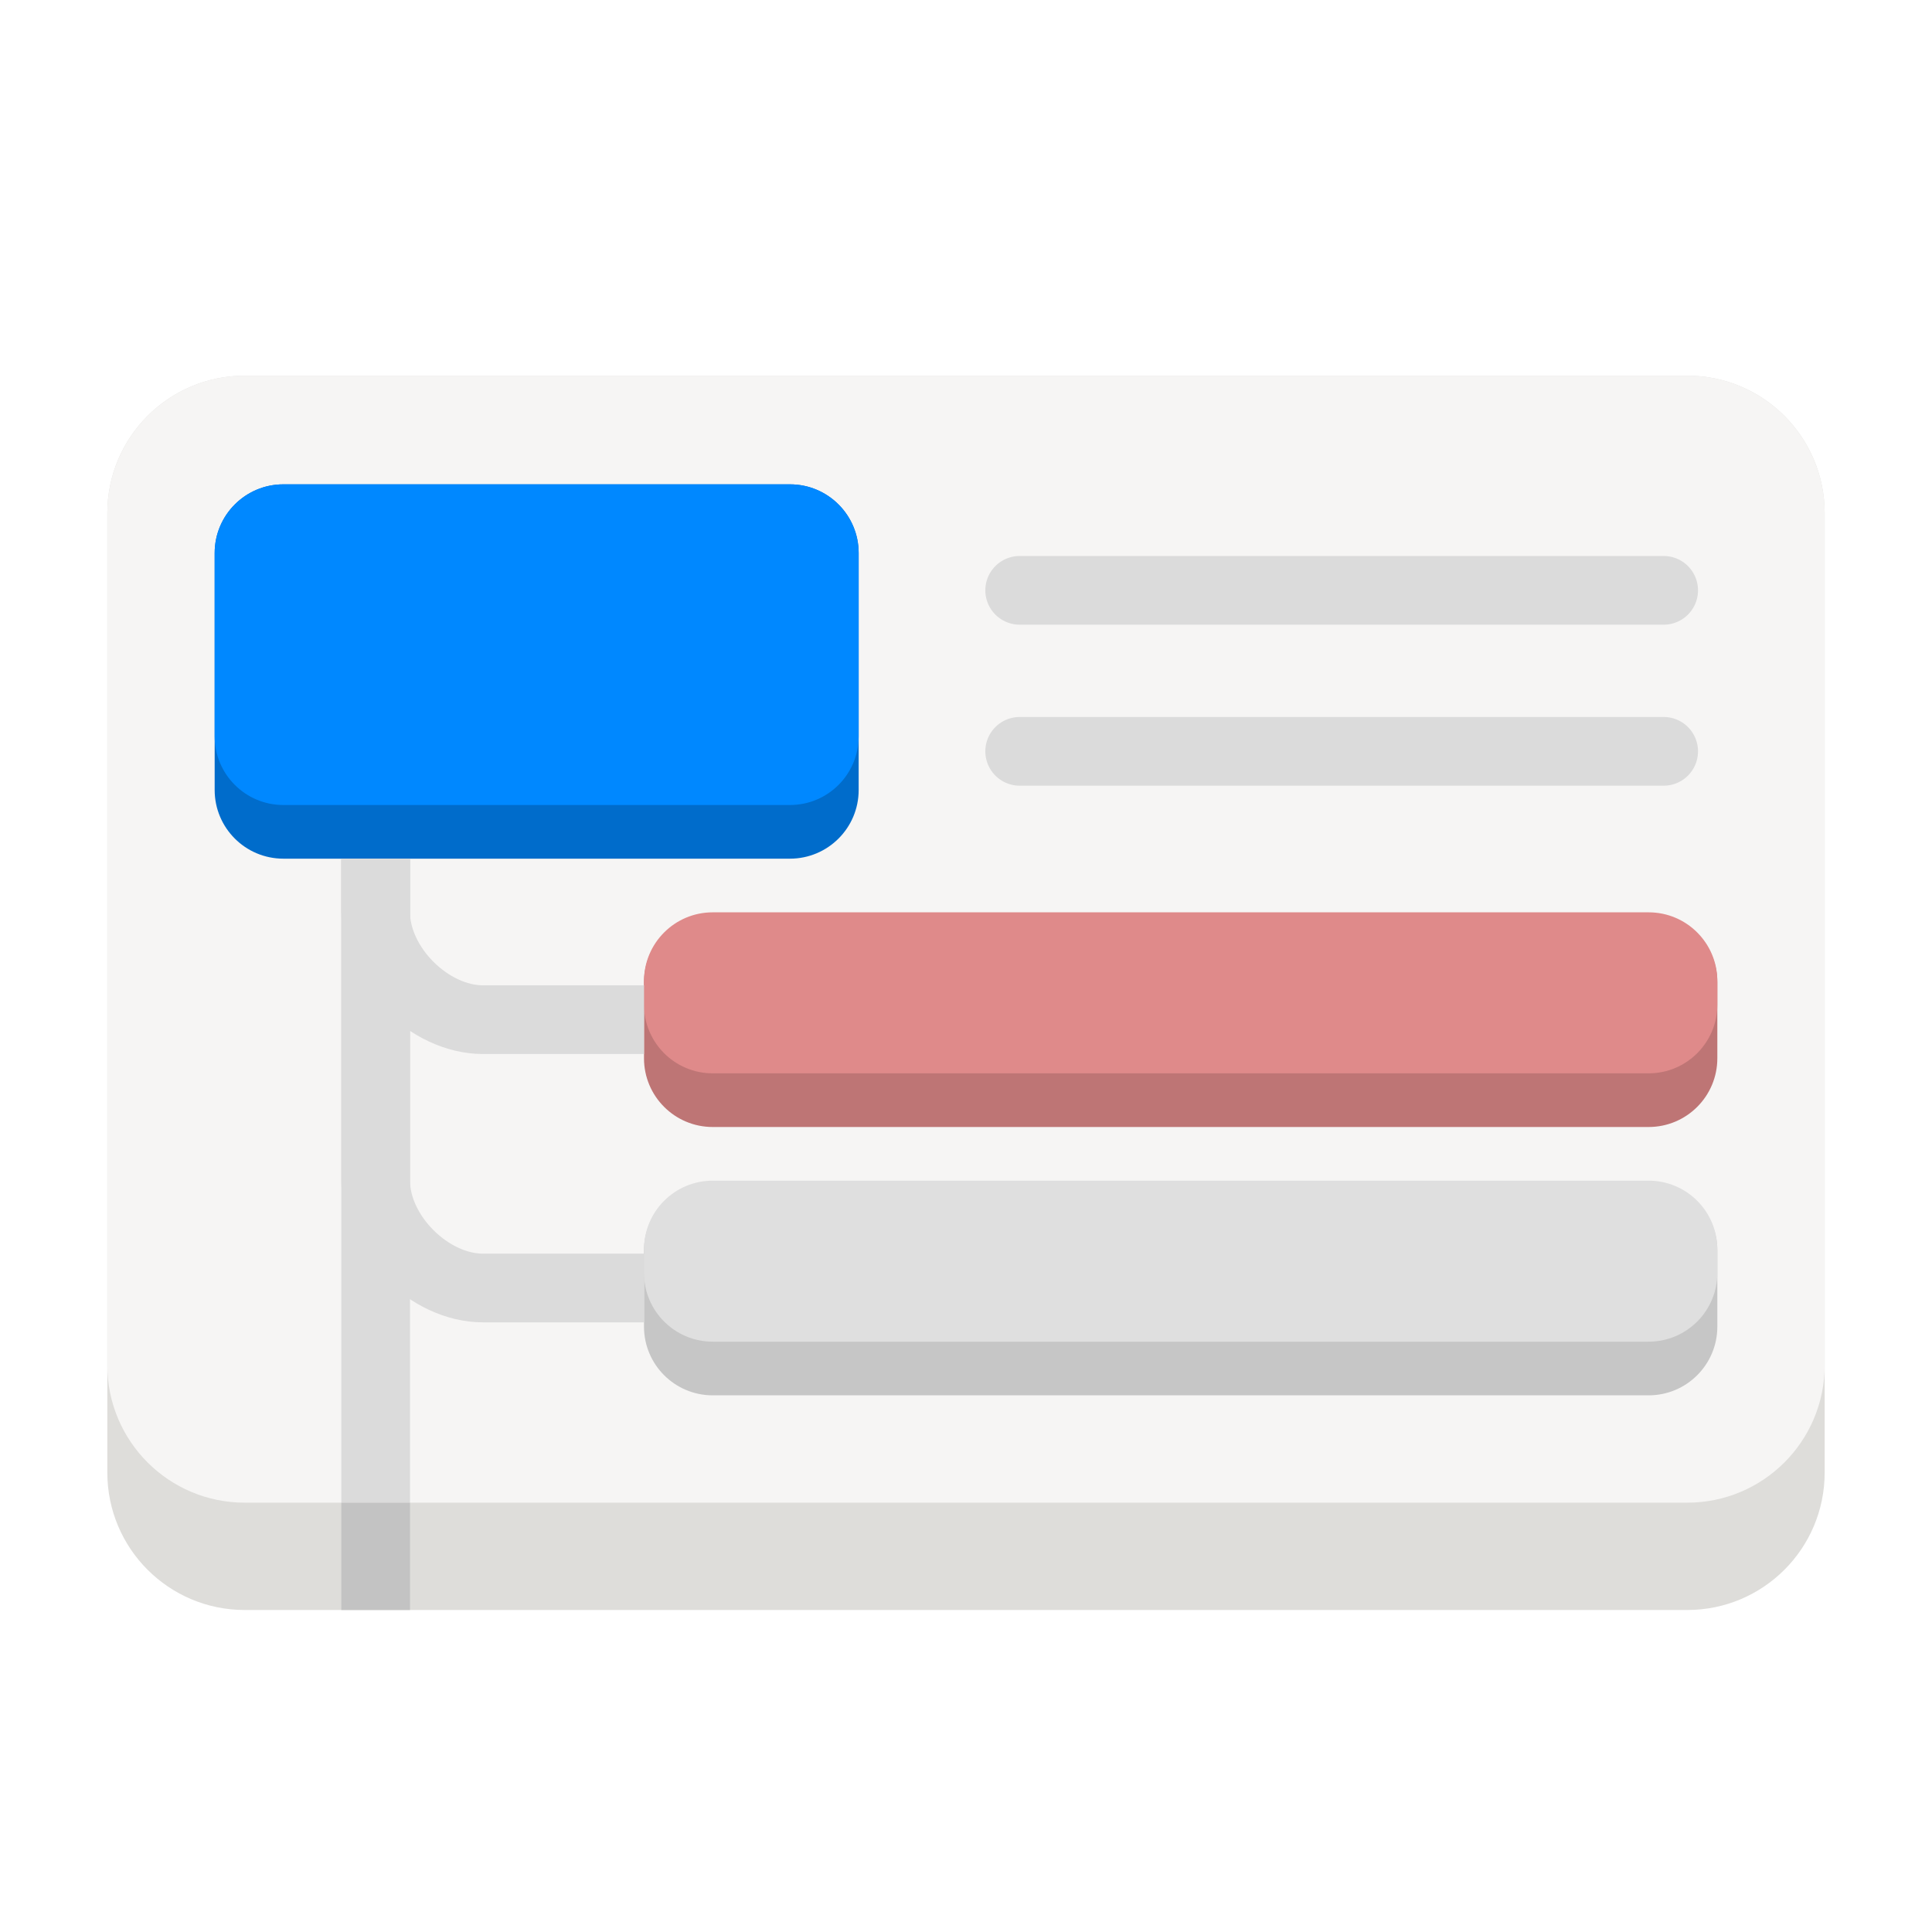
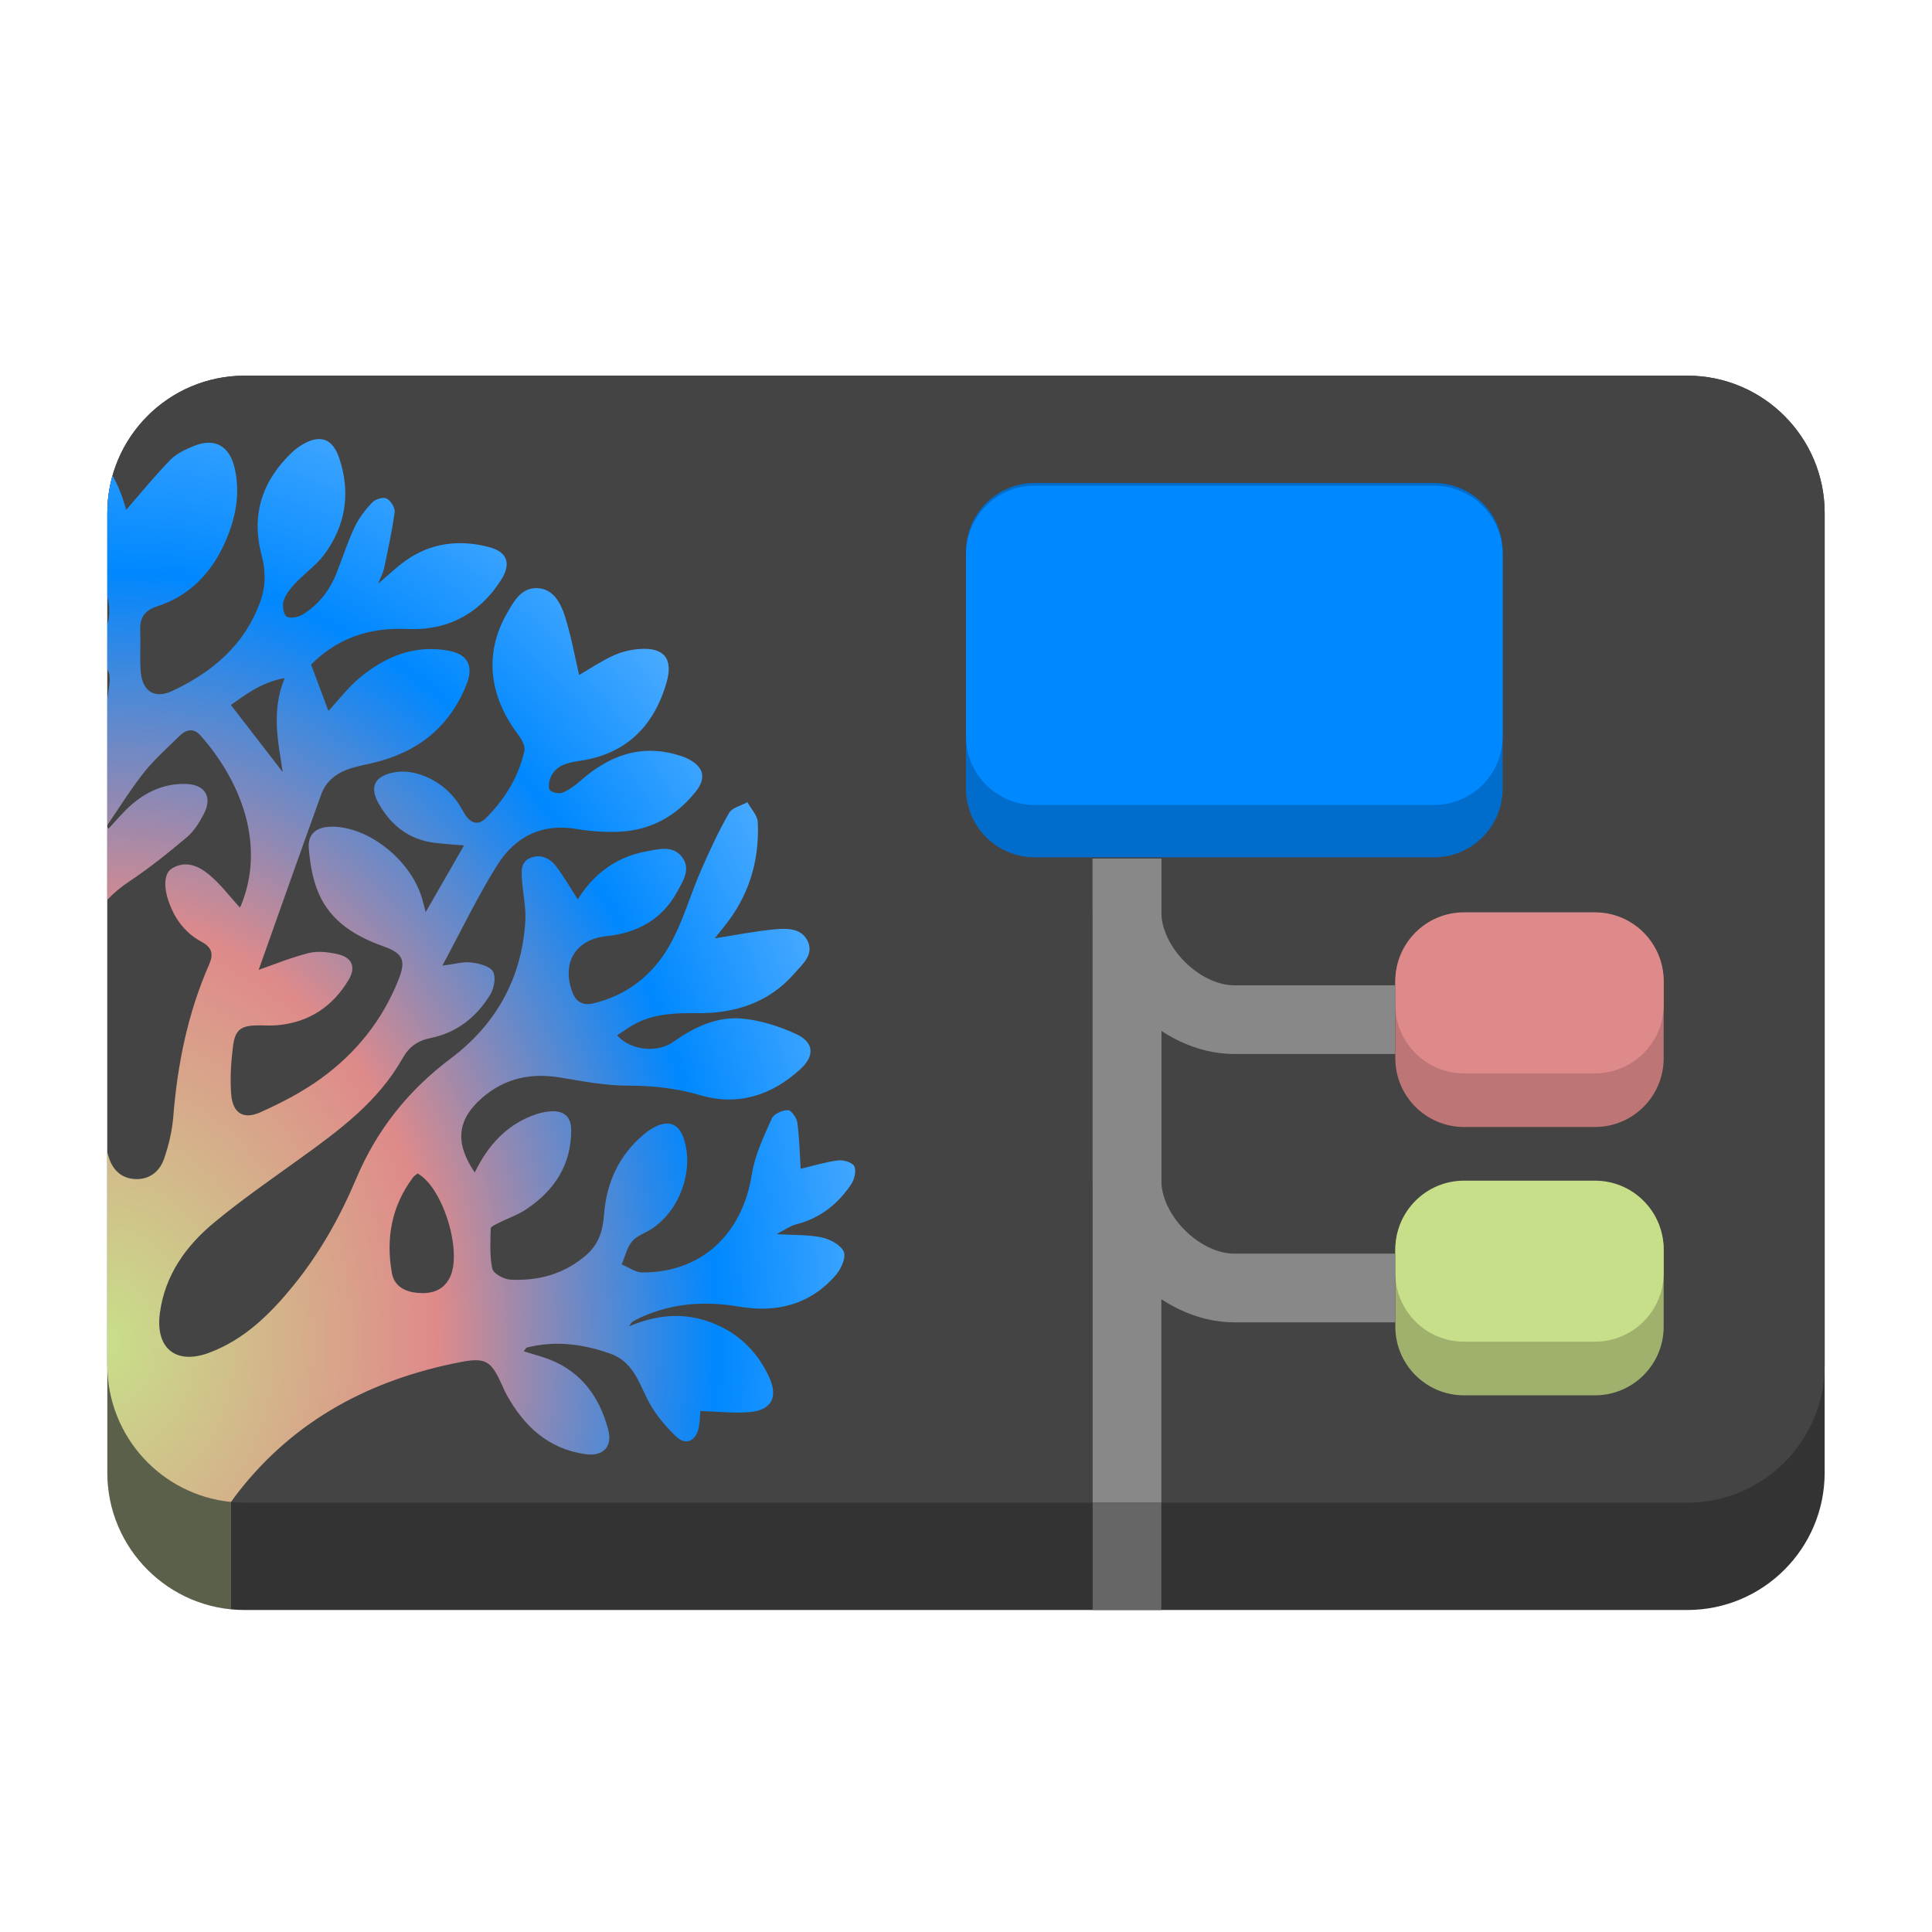
- <svg xmlns="http://www.w3.org/2000/svg" xmlns:ns1="https://boxy-svg.com" viewBox="25 25 450 450">
+ <svg xmlns="http://www.w3.org/2000/svg" xmlns:ns1="https://boxy-svg.com" xmlns:xlink="http://www.w3.org/1999/xlink" viewBox="25 25 450 450">
  <defs>
    <ns1:grid x="0" y="0" width="12.5" height="12.5" />
+     <linearGradient id="gradient-1" ns1:pinned="true">
+       <stop offset="0" style="stop-color: rgb(200, 223, 138);" />
+       <stop offset="0.415" style="stop-color: rgb(223, 138, 138);" />
+       <stop offset="0.766" style="stop-color: rgb(0, 136, 255);" />
+       <stop offset="1" style="stop-color: rgb(81, 174, 255);" />
+     </linearGradient>
+     <radialGradient id="gradient-1-0" gradientUnits="userSpaceOnUse" cx="50" cy="311" r="87.095" spreadMethod="pad" gradientTransform="matrix(2.127665, 0, 0, 2.689045, -56.38327, -498.7929)" xlink:href="#gradient-1" />
+     <ns1:guide x="78.812" y="374.842" angle="0" />
  </defs>
-   <rect style="fill: rgb(222, 221, 218); stroke-width: 8px; paint-order: stroke;" x="50" y="112.5" width="400" height="287.5" rx="32" ry="32" />
-   <rect style="fill: rgb(246, 245, 244);" x="50" y="112.5" width="400" height="262.5" rx="32" ry="32" />
-   <rect style="fill: rgb(0, 108, 203);" x="75" y="137.811" width="150" height="87.189" rx="16" ry="16" />
-   <rect style="fill: rgb(0, 136, 255);" x="75" y="137.811" width="150" height="74.689" rx="16" ry="16" />
-   <rect style="fill: rgb(190, 117, 117);" x="175" y="237.811" width="250" height="49.689" rx="16" ry="16" />
-   <rect style="fill: rgb(223, 138, 138);" x="175" y="237.5" width="250" height="37.5" rx="16" ry="16" />
-   <rect style="fill: rgb(198, 198, 198);" x="175" y="300.311" width="250" height="49.689" rx="16" ry="16" />
-   <rect style="fill: rgb(223, 223, 223);" x="175" y="300" width="250" height="37.5" rx="16" ry="16" />
-   <path style="fill: none; stroke-width: 16px; stroke: rgb(219, 219, 219);" d="M 112.5 225 L 112.5 237.5 C 112.5 250 125 262.5 137.5 262.5 L 175 262.5" />
-   <path style="fill: none; stroke-width: 16px; stroke: rgb(219, 219, 219);" d="M 112.5 225 L 112.5 300 C 112.5 312.5 125 325 137.5 325 L 175 325" />
-   <path style="fill: none; stroke: rgb(219, 219, 219); stroke-linecap: round; stroke-width: 16px;" d="M 262.5 162.5 L 412.5 162.5" />
-   <path style="fill: none; stroke: rgb(219, 219, 219); stroke-linecap: round; stroke-width: 16px;" d="M 262.5 200 L 412.5 200" />
-   <path style="fill: none; stroke-width: 16px; stroke: rgb(219, 219, 219);" d="M 112.5 225 L 112.5 375" />
-   <path style="fill: none; stroke-width: 16px; stroke: rgb(195, 195, 195);" d="M 112.5 375 L 112.5 400" />
+   <rect style="stroke-width: 8px; paint-order: stroke; fill: rgb(51, 51, 51);" x="50" y="112.5" width="400" height="287.5" rx="32" ry="32" />
+   <path d="M 78.817 374.841 L 78.817 399.844 C 62.638 398.246 50 384.599 50 368 L 50 337.5 Z" style="fill: rgba(200, 223, 138, 0.263);" />
+   <rect style="fill: rgb(68, 68, 68);" x="50" y="112.5" width="400" height="262.5" rx="32" ry="32" />
+   <rect style="fill: rgb(0, 108, 203);" x="250" y="137.5" width="125" height="87.189" rx="16" ry="16" />
+   <rect style="fill: rgb(0, 136, 255);" x="250" y="138.122" width="125" height="74.378" rx="16" ry="16" />
+   <rect style="fill: rgb(190, 117, 117);" x="350" y="237.811" width="62.5" height="49.689" rx="16" ry="16" />
+   <rect style="fill: rgb(223, 138, 138);" x="350" y="237.5" width="62.5" height="37.5" rx="16" ry="16" />
+   <rect style="fill: rgb(159, 177, 109);" x="350" y="300.311" width="62.5" height="49.689" rx="16" ry="16" />
+   <rect style="fill: rgb(200, 223, 138);" x="350" y="300" width="62.5" height="37.5" rx="16" ry="16" />
+   <path style="fill: none; stroke-width: 16px; stroke: rgb(136, 136, 136);" d="M 287.5 225 L 287.5 237.5 C 287.5 250 300 262.5 312.5 262.5 L 350 262.5" />
+   <path style="fill: none; stroke-width: 16px; stroke: rgb(136, 136, 136);" d="M 287.5 225 L 287.5 300 C 287.5 312.5 300 325 312.5 325 L 350 325" />
+   <path style="fill: none; stroke-width: 16px; stroke: rgb(136, 136, 136);" d="M 287.5 225 L 287.5 375" />
+   <path style="fill: none; stroke-width: 16px; stroke: rgb(102, 102, 102);" d="M 287.5 375 L 287.5 400" />
+   <path d="M 50 343 L 50 293.383 C 50.109 293.752 50.217 294.121 50.325 294.49 C 51.171 297.378 53.212 299.498 56.505 299.628 C 59.913 299.766 62.229 297.798 63.242 294.823 C 64.313 291.697 65.102 288.368 65.362 285.076 C 66.346 272.81 68.756 260.913 73.72 249.616 C 74.82 247.12 74.299 245.622 71.926 244.348 C 68.517 242.517 66.151 239.644 64.689 236.055 C 63.032 232.002 63.061 228.493 65.058 227.27 C 68.279 225.301 71.332 226.749 73.749 228.76 C 76.405 230.975 78.526 233.826 80.827 236.344 C 80.783 236.417 81.037 236.12 81.181 235.78 C 86.956 221.546 80.935 206.711 71.68 196.283 C 70.109 194.51 68.329 194.9 66.788 196.435 C 63.987 199.213 60.977 201.84 58.538 204.916 C 55.452 208.815 52.815 213.068 50 217.188 L 50 187.964 C 50.149 186.92 50.289 185.877 50.426 184.834 C 50.677 182.927 50.58 181.728 50 180.992 L 50 170.047 C 50.04 170.074 50.081 170.102 50.122 170.13 C 50.605 167.975 50.551 165.9 50 164.001 L 50 144.5 C 50 141.475 50.42 138.549 51.204 135.775 C 52.448 137.976 53.421 140.366 54.153 142.92 C 54.233 143.198 54.317 143.472 54.408 143.743 C 57.794 139.85 61.035 135.849 64.617 132.166 C 66.071 130.676 68.184 129.684 70.16 128.874 C 74.994 126.913 78.431 128.823 79.64 133.976 C 81.029 139.895 79.901 145.597 77.556 151.003 C 74.408 158.269 69.299 163.747 61.577 166.244 C 58.618 167.199 57.518 168.95 57.655 171.924 C 57.8 175.079 57.525 178.263 57.778 181.404 C 58.147 186.007 60.999 187.866 65.094 185.949 C 74.495 181.542 82.035 175.202 85.661 165.013 C 86.942 161.417 86.898 157.958 85.929 154.296 C 83.446 144.946 86.059 136.986 93.006 130.379 C 93.643 129.771 94.359 129.221 95.105 128.751 C 99.418 126.051 102.457 126.992 104.049 131.805 C 106.705 139.837 105.525 147.45 100.481 154.216 C 98.629 156.706 95.937 158.558 93.78 160.845 C 92.666 162.025 91.544 163.414 91.074 164.912 C 90.719 166.019 90.987 168.053 91.747 168.588 C 92.528 169.138 94.475 168.769 95.503 168.132 C 99.302 165.788 101.914 162.357 103.521 158.175 C 104.86 154.687 106.017 151.119 107.609 147.754 C 108.601 145.663 110.092 143.723 111.691 142.037 C 112.407 141.277 114.231 140.706 115.034 141.104 C 115.997 141.581 117.06 143.275 116.923 144.28 C 116.322 148.731 115.338 153.138 114.419 157.545 C 114.224 158.464 113.732 159.325 113.073 160.961 C 115.577 158.84 117.364 157.096 119.369 155.664 C 125.296 151.423 131.903 150.62 138.821 152.4 C 143.105 153.5 144.147 156.199 141.781 159.969 C 136.722 168.031 129.102 171.953 119.832 171.505 C 110.801 171.07 103.391 173.82 97.457 179.79 C 98.853 183.524 100.243 187.23 101.495 190.587 C 103.723 188.207 106.104 185.044 109.086 182.613 C 115.012 177.779 121.837 175.087 129.638 176.592 C 133.965 177.424 135.318 180.167 133.712 184.277 C 129.768 194.358 122.242 200.263 111.836 202.709 C 110.113 203.114 108.369 203.432 106.683 203.968 C 103.528 204.967 100.973 206.841 99.823 210.018 C 94.822 223.861 89.923 237.748 85.248 250.897 C 88.693 249.703 92.731 248.031 96.914 246.982 C 99.005 246.461 101.444 246.758 103.608 247.235 C 107.009 247.988 107.971 250.253 106.213 253.206 C 102.5 259.444 97.015 263.091 89.713 263.786 C 88.244 263.923 86.754 263.829 85.27 263.829 C 81.304 263.822 79.806 264.719 79.314 268.439 C 78.815 272.223 78.547 276.124 78.851 279.916 C 79.199 284.236 81.666 285.843 85.596 284.091 C 90.502 281.906 95.365 279.373 99.707 276.24 C 107.848 270.371 114.021 262.715 117.784 253.285 C 119.6 248.741 118.949 247.069 114.332 245.426 C 107.79 243.089 102.059 239.652 99.222 233.081 C 97.826 229.846 97.203 226.134 96.921 222.588 C 96.653 219.23 98.701 217.616 102.073 217.551 C 111.018 217.392 121.272 225.779 123.53 235.085 C 123.682 235.722 123.863 236.359 124.138 237.401 L 124.145 237.459 C 127.192 232.154 130.021 227.234 133.075 221.922 C 130.347 221.683 128.306 221.553 126.273 221.314 C 120.317 220.598 116.112 217.29 113.225 212.21 C 111.003 208.303 112.205 205.842 116.626 204.93 C 121.931 203.838 128.625 207.109 131.953 212.42 C 132.424 213.173 132.851 213.954 133.321 214.707 C 134.631 216.813 136.455 217.298 138.148 215.59 C 142.54 211.19 145.79 206.016 147.143 199.894 C 147.396 198.758 146.448 197.115 145.631 196.022 C 138.785 186.955 137.801 177.026 143.09 167.836 C 144.711 165.021 146.441 161.793 150.24 161.996 C 153.895 162.191 155.559 165.433 156.522 168.378 C 158.02 172.981 158.852 177.808 159.887 182.222 C 162.094 180.941 164.844 179.096 167.811 177.714 C 169.728 176.823 171.936 176.302 174.049 176.158 C 179.737 175.774 181.864 178.495 180.229 184.067 C 177.24 194.256 170.756 200.661 159.973 202.231 C 157.086 202.651 154.22 203.266 153.099 206.472 C 152.809 207.289 152.693 208.751 153.135 209.106 C 153.844 209.663 155.262 209.945 156.073 209.605 C 157.578 208.976 158.975 207.941 160.212 206.848 C 166.95 200.921 174.454 198.157 183.384 201.008 C 184.035 201.218 184.694 201.45 185.302 201.768 C 188.913 203.628 189.586 206.204 187.038 209.403 C 182.508 215.083 176.574 218.39 169.272 218.723 C 165.944 218.875 162.542 218.636 159.25 218.079 C 151.101 216.69 144.921 219.968 140.811 226.517 C 136.23 233.812 132.496 241.642 128.038 249.913 C 130.947 249.551 132.901 248.958 134.761 249.182 C 136.57 249.399 139.038 249.993 139.812 251.266 C 140.565 252.511 140.095 255.167 139.212 256.629 C 136.028 261.875 131.403 265.537 125.288 266.781 C 122.235 267.404 120.281 268.815 118.732 271.558 C 113.088 281.551 104.107 288.209 95.018 294.751 C 88.223 299.65 81.304 304.426 74.864 309.767 C 68.286 315.223 63.416 321.997 62.236 330.847 C 61.151 339.003 65.934 342.968 73.655 340.103 C 81.999 337.005 88.063 330.948 93.52 324.204 C 99.577 316.707 104.244 308.356 107.971 299.527 C 112.784 288.137 120.085 278.975 130.007 271.521 C 140.521 263.619 146.557 252.851 147.36 239.543 C 147.548 236.431 146.81 233.276 146.6 230.135 C 146.463 228.08 146.137 225.764 148.612 224.788 C 150.928 223.876 153.034 224.867 154.423 226.655 C 156.326 229.101 157.853 231.829 159.583 234.492 C 163.165 228.645 168.498 224.57 175.641 223.29 C 178.485 222.776 181.777 221.821 183.898 224.679 C 185.953 227.451 184.093 230.186 182.761 232.646 C 179.216 239.174 173.426 242.315 166.219 243.06 C 159.105 243.798 155.769 249.211 158.302 256.064 C 159.156 258.373 160.777 259.277 163.186 258.705 C 171.147 256.817 177.146 251.99 181.017 245.108 C 184.064 239.695 185.757 233.522 188.254 227.783 C 190.237 223.217 192.35 218.68 194.803 214.36 C 195.512 213.115 197.625 212.666 199.094 211.856 C 199.934 213.412 201.439 214.931 201.504 216.516 C 201.924 225.714 199.312 234.029 193.363 241.193 C 192.618 242.09 191.909 243.031 191.496 243.559 C 196.055 242.85 200.824 241.873 205.644 241.439 C 208.422 241.186 211.802 241.229 213.17 244.29 C 214.581 247.431 211.874 249.609 210.072 251.686 C 204.08 258.59 196.164 261.079 187.299 260.985 C 182.421 260.934 177.609 261.072 173.166 263.351 C 171.639 264.133 170.242 265.182 168.744 266.137 C 171.733 269.64 178.058 270.313 181.676 267.766 C 186.633 264.278 192.032 261.622 198.139 262.273 C 202.336 262.722 206.606 264.068 210.449 265.855 C 214.617 267.787 214.834 270.921 211.382 274.062 C 204.746 280.111 196.938 282.68 188.16 280.104 C 182.581 278.469 177.081 277.861 171.291 277.868 C 166.023 277.868 160.719 276.855 155.487 275.979 C 148.648 274.836 142.562 276.131 137.279 280.726 C 131.447 285.806 130.897 291.198 135.579 298.094 C 138.662 291.755 143.054 286.841 149.857 284.54 C 150.964 284.164 152.151 283.911 153.309 283.845 C 156.362 283.679 158.02 285.09 158.041 288.151 C 158.092 296.249 154.17 302.248 147.635 306.626 C 145.616 307.979 143.235 308.783 141.05 309.89 C 140.391 310.223 139.298 310.708 139.291 311.135 C 139.226 314.268 139.016 317.496 139.675 320.513 C 139.921 321.642 142.323 322.959 143.807 323.046 C 150.414 323.415 156.514 321.736 161.609 317.271 C 164.366 314.854 165.415 311.714 165.676 308.081 C 166.211 300.591 169.092 294.158 174.931 289.244 C 175.684 288.614 176.495 288.028 177.356 287.572 C 180.837 285.741 183.232 286.769 184.368 290.503 C 186.582 297.805 183.34 306.822 176.907 311.149 C 175.358 312.191 173.354 312.799 172.218 314.159 C 171.009 315.607 170.575 317.705 169.801 319.515 C 171.422 320.166 173.043 321.382 174.664 321.382 C 188.442 321.396 197.958 312.423 200.144 298.405 C 200.838 293.962 202.923 289.685 204.768 285.51 C 205.238 284.453 207.236 283.57 208.531 283.57 C 209.291 283.57 210.572 285.394 210.724 286.516 C 211.201 290.105 211.266 293.745 211.484 297.24 C 214.168 296.603 217.128 295.677 220.167 295.279 C 221.427 295.113 223.569 295.757 223.981 296.647 C 224.488 297.732 224.003 299.737 223.236 300.873 C 220.124 305.505 215.941 308.79 210.391 310.194 C 209.03 310.541 207.807 311.46 205.861 312.459 C 210.065 312.712 213.351 312.56 216.462 313.233 C 218.38 313.653 220.84 314.977 221.535 316.562 C 222.107 317.872 220.913 320.557 219.712 321.953 C 213.756 328.871 205.904 330.833 197.206 329.349 C 189.195 327.981 181.517 328.495 174.099 331.918 C 173.477 332.208 172.862 332.519 172.276 332.881 C 172.073 333.004 171.979 333.286 171.538 333.923 C 177.645 331.361 183.485 330.695 189.463 332.627 C 196.229 334.813 201.07 339.234 204.073 345.588 C 206.382 350.48 204.681 353.555 199.312 353.932 C 195.635 354.192 191.916 353.765 188.117 353.65 C 188.022 354.634 188.044 356.204 187.704 357.702 C 187.031 360.669 184.708 361.718 182.479 359.591 C 179.838 357.065 177.356 354.077 175.749 350.82 C 173.636 346.543 172.239 342.093 167.109 340.276 C 160.726 338.011 154.314 337.208 147.693 338.872 C 147.548 338.909 147.447 339.162 146.991 339.741 C 148.46 340.189 149.755 340.588 151.058 340.978 C 159.619 343.569 164.467 349.662 166.667 357.999 C 167.731 362.03 165.437 364.295 161.305 363.701 C 152.636 362.449 147.013 357.138 142.967 349.792 C 142.54 349.018 142.2 348.193 141.831 347.39 C 139.378 342.013 138.155 341.116 132.25 342.259 C 111.532 346.275 93.773 355.582 80.581 372.443 C 79.963 373.232 79.373 374.032 78.811 374.843 C 62.635 373.243 50 359.597 50 343 Z M 50.31 217.971 C 51.982 216.198 53.538 214.302 55.34 212.688 C 59.059 209.352 63.445 207.384 68.51 207.608 C 72.838 207.803 74.495 210.705 72.497 214.533 C 71.463 216.516 70.211 218.579 68.539 219.99 C 64.183 223.666 59.703 227.255 54.963 230.41 C 53.06 231.674 51.413 233.067 50 234.58 L 50 217.765 Z M 122.256 298.326 C 121.923 298.608 121.482 298.861 121.207 299.238 C 116.192 305.924 114.839 313.472 116.286 321.541 C 116.822 324.53 119.246 325.847 122.112 326.122 C 125.223 326.425 128.031 325.789 129.681 322.749 C 132.851 316.895 128.255 301.604 122.264 298.326 Z M 78.779 189.198 C 83.027 194.705 87.058 199.923 90.835 204.807 C 89.901 198.115 88.043 190.867 91.31 182.925 C 85.739 183.96 82.085 186.897 78.779 189.198 Z M 54.529 144.068 C 54.546 144.091 54.558 144.099 54.529 144.068 Z" style="fill: url('#gradient-1-0');" />
</svg>
